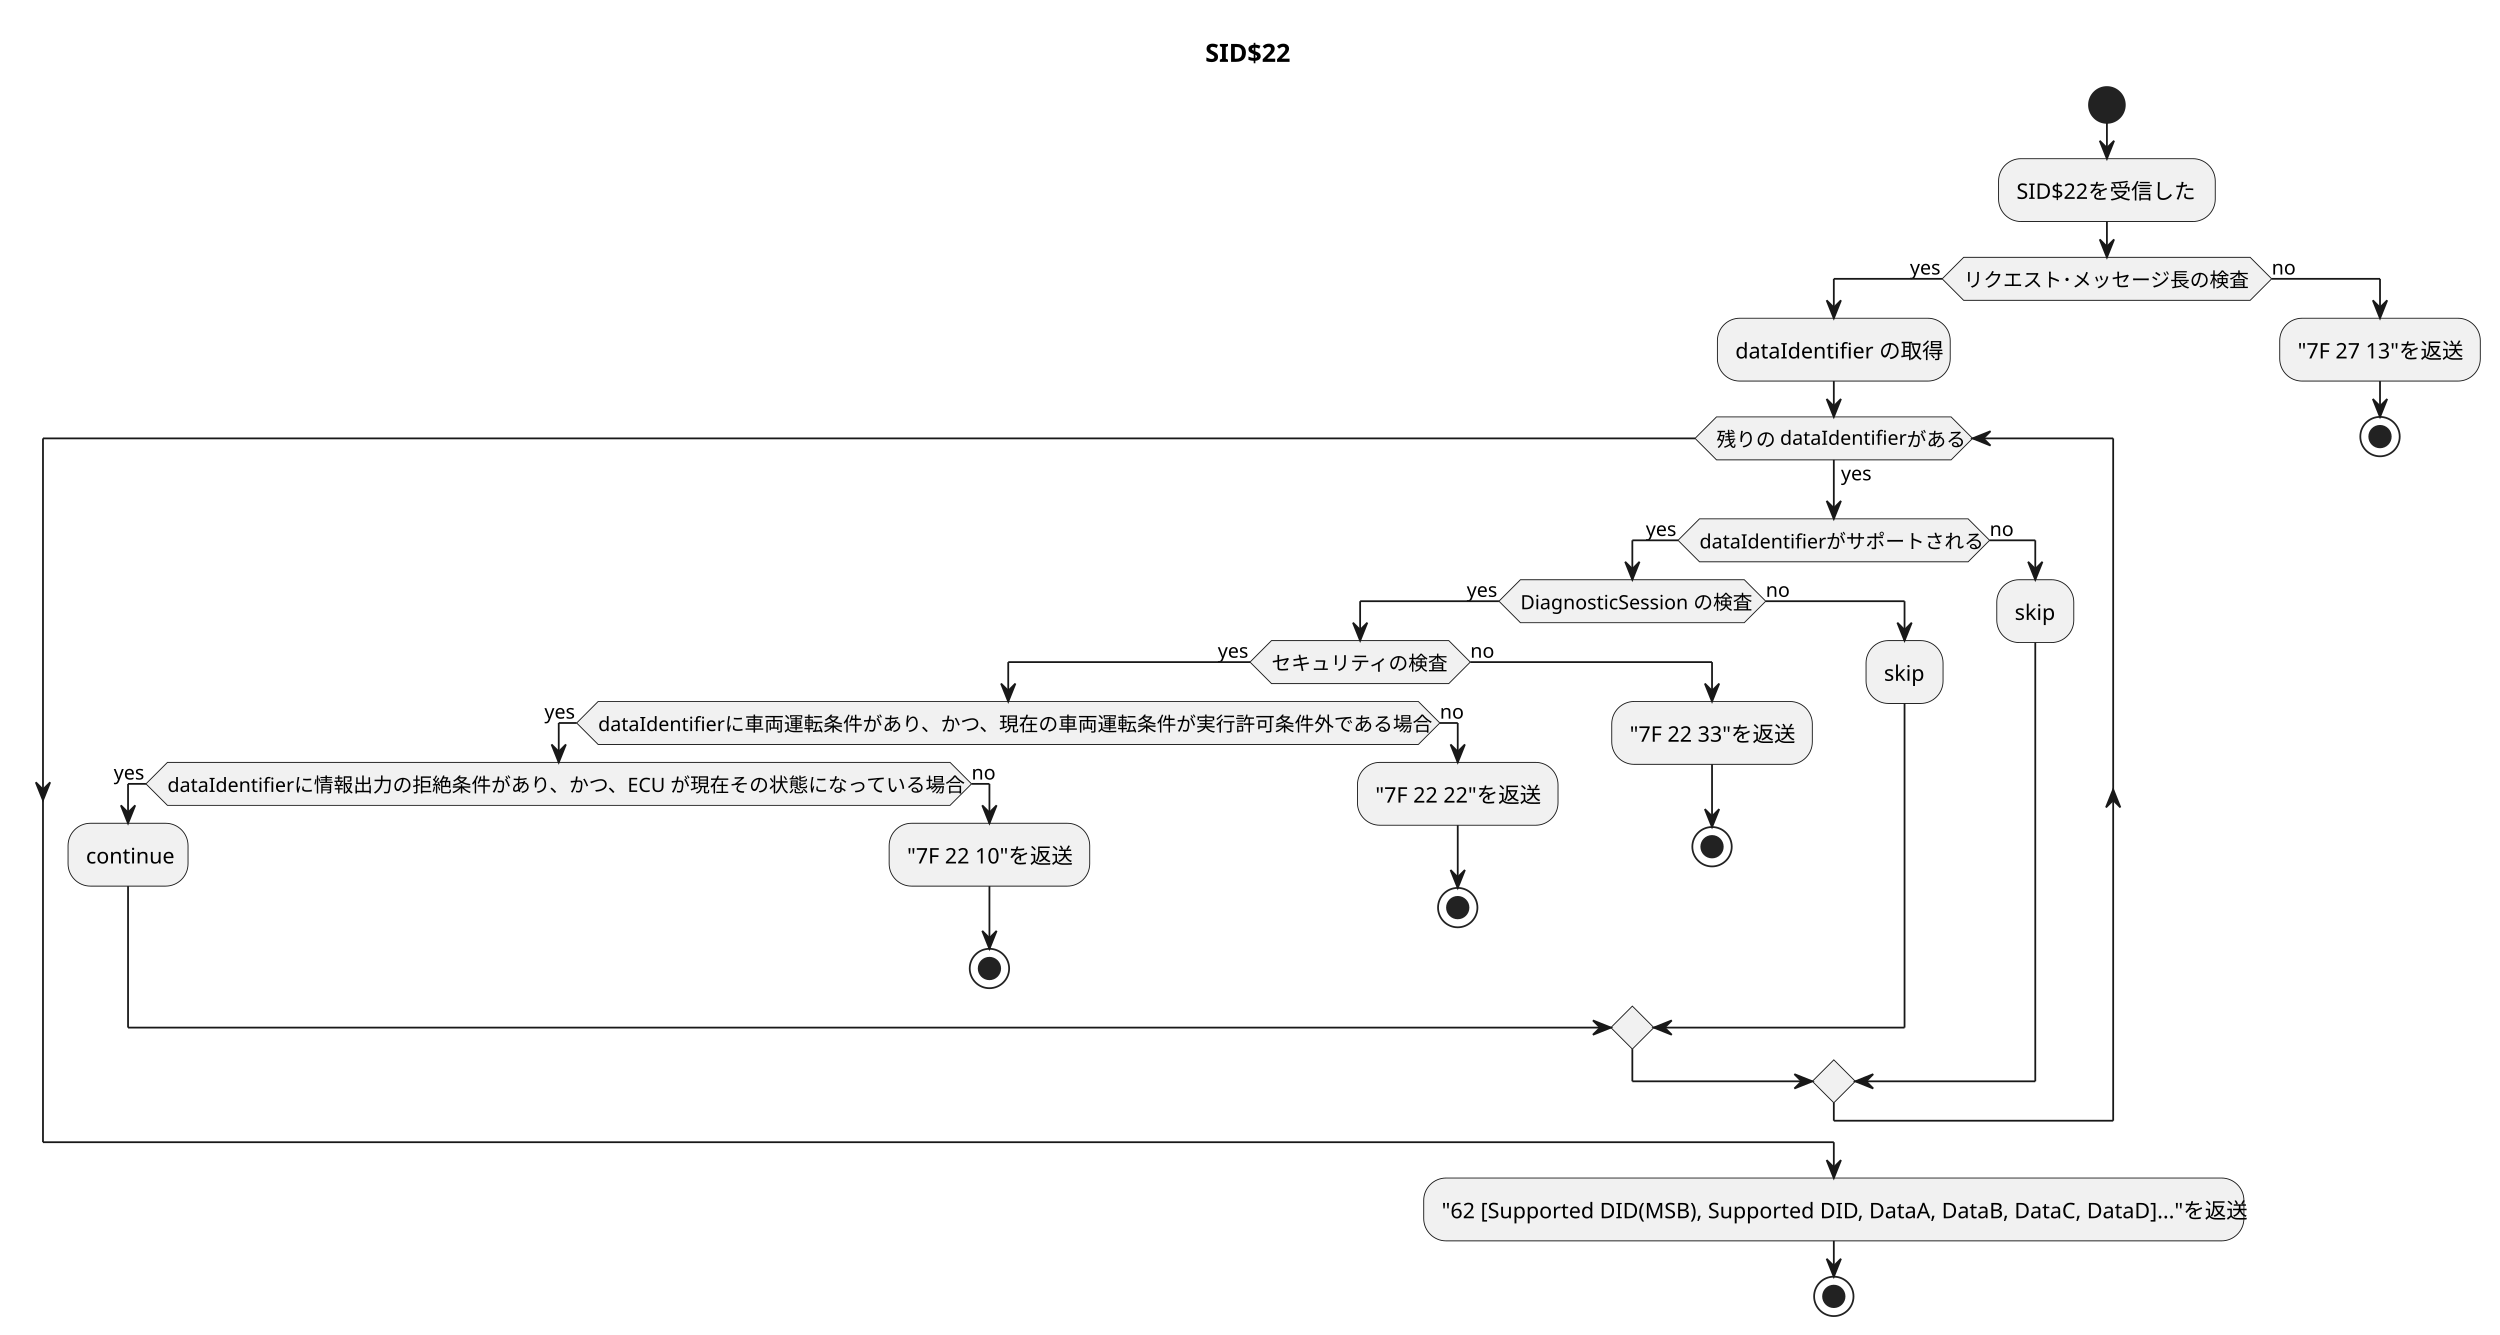
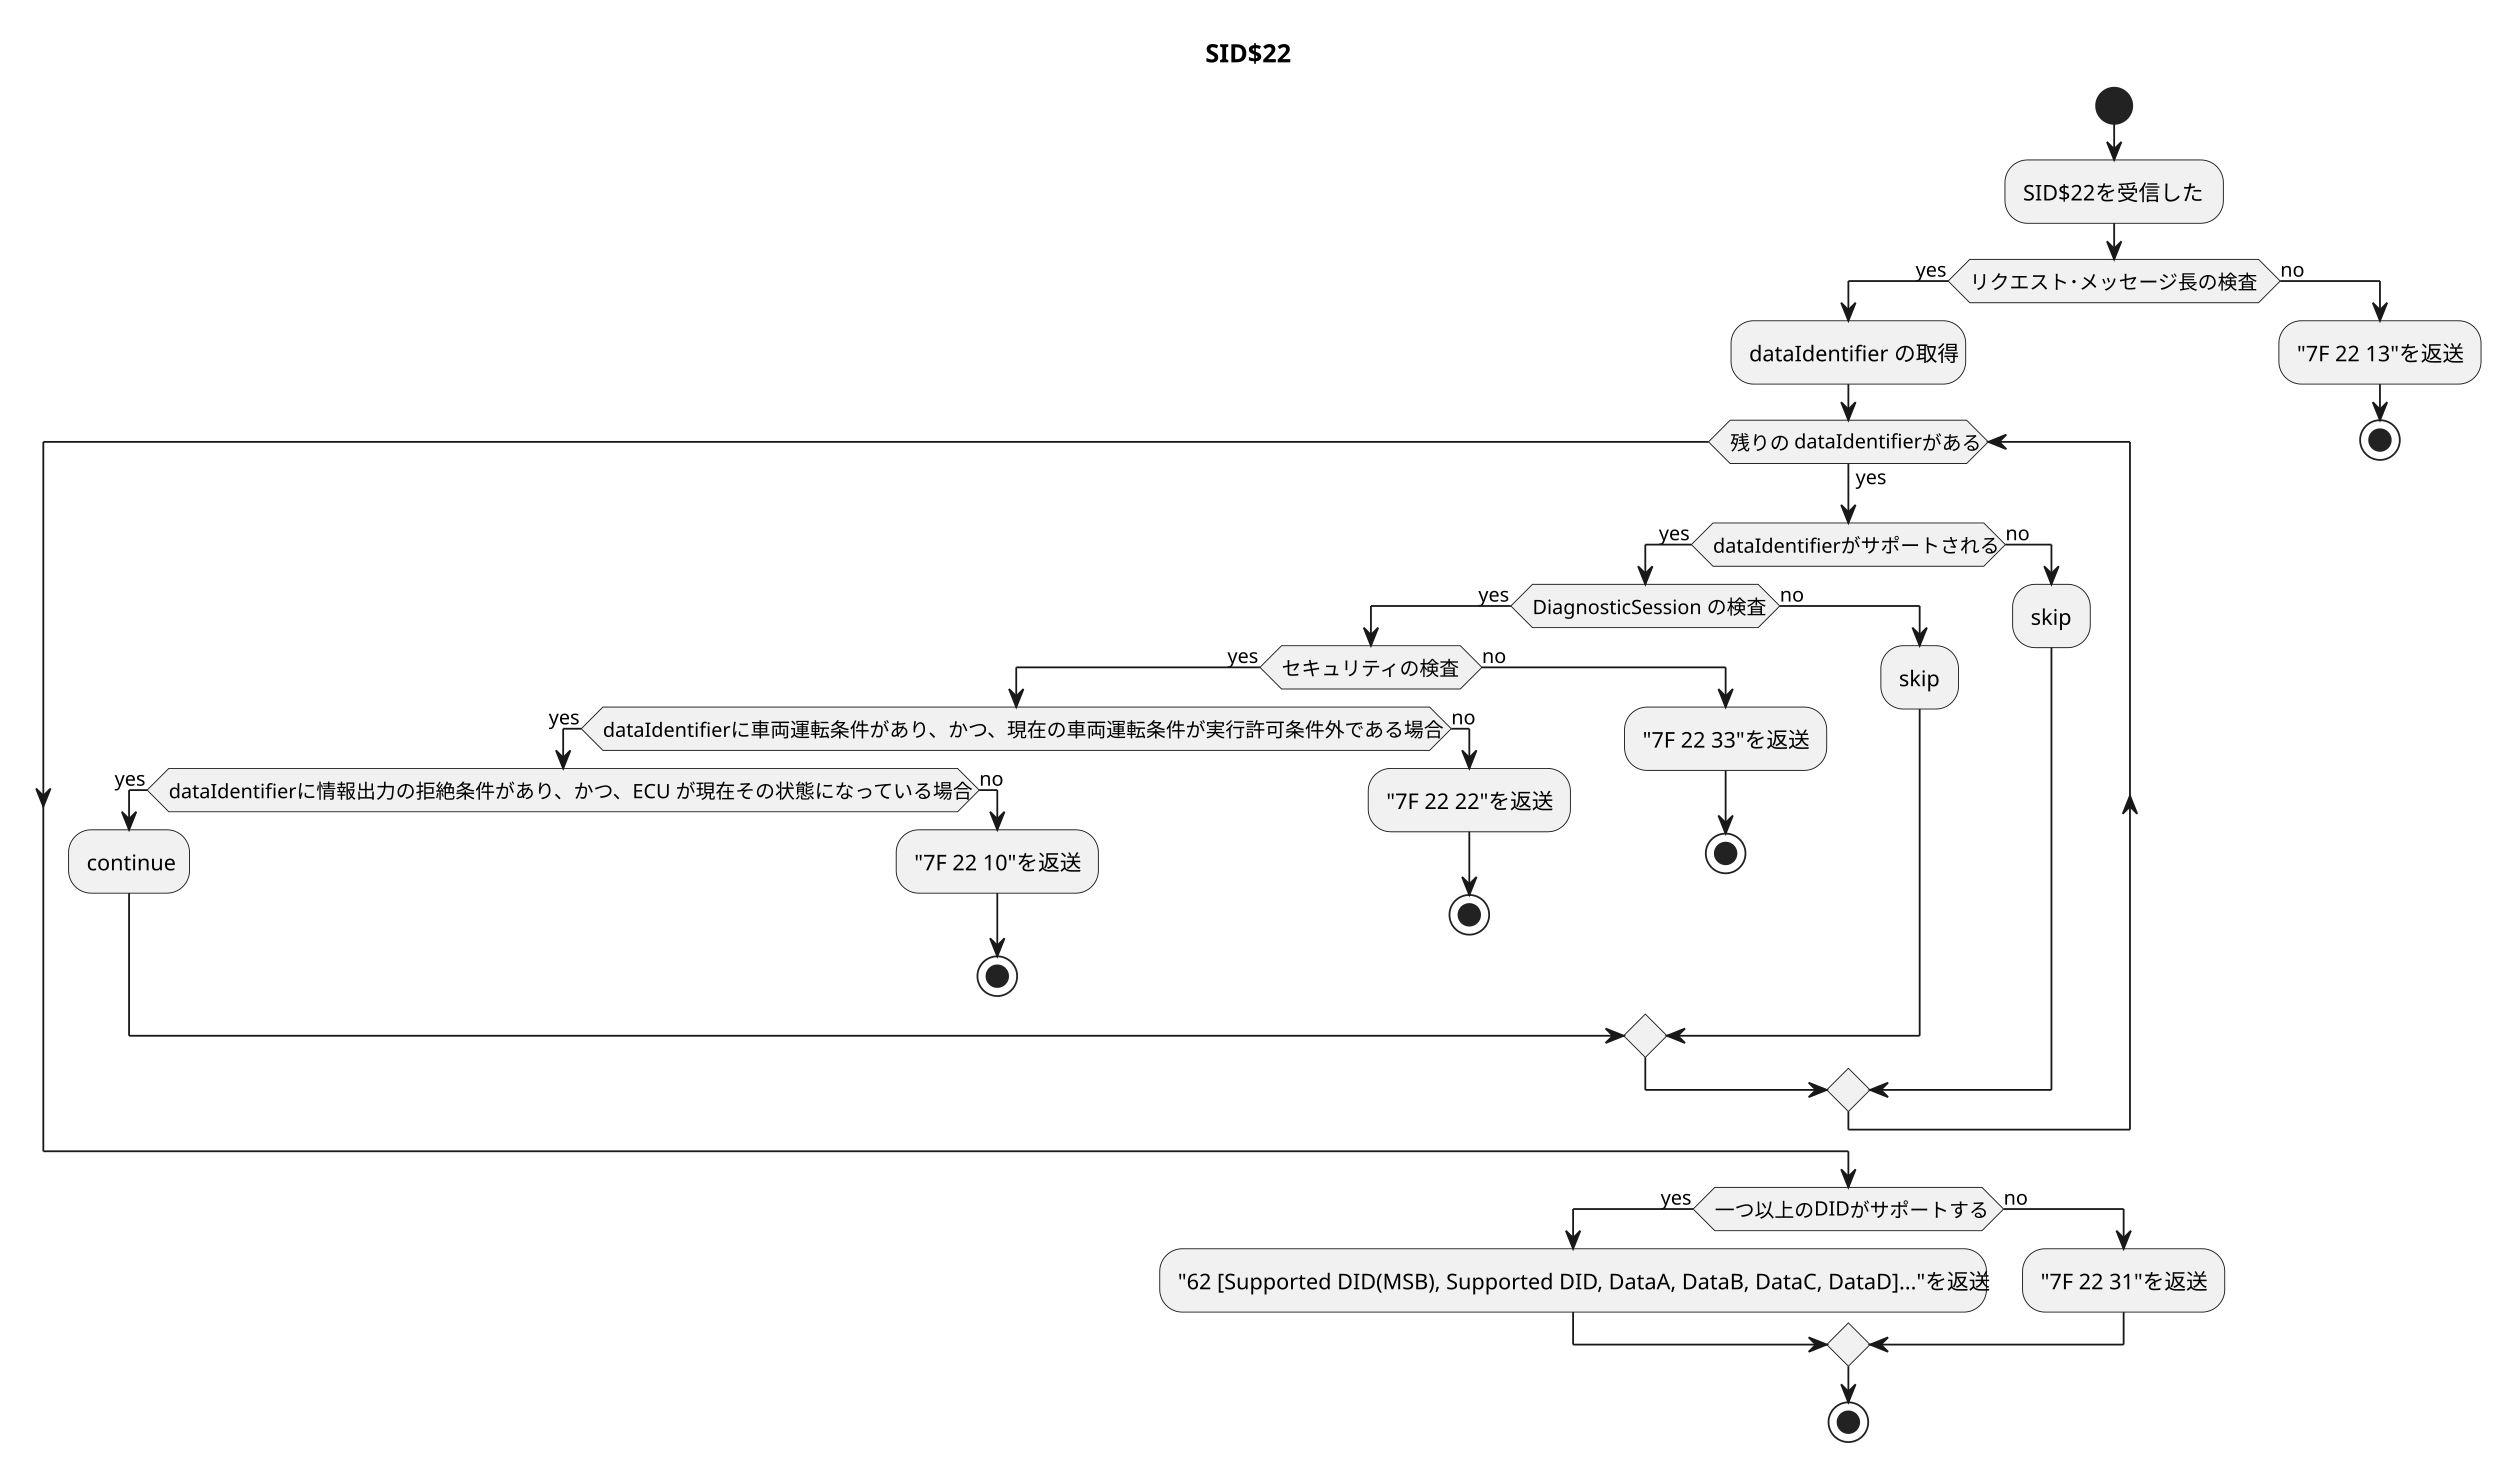
- <svg xmlns="http://www.w3.org/2000/svg" contentStyleType="text/css" height="745px" preserveAspectRatio="none" style="width:1396px;height:745px;background:#FFFFFF;" version="1.1" viewBox="0 0 1396 745" width="1396px" zoomAndPan="magnify">
+ <svg xmlns="http://www.w3.org/2000/svg" contentStyleType="text/css" height="809px" preserveAspectRatio="none" style="width:1385px;height:809px;background:#FFFFFF;" version="1.1" viewBox="0 0 1385 809" width="1385px" zoomAndPan="magnify">
  <defs />
  <g>
-     <text fill="#000000" font-family="sans-serif" font-size="14" font-weight="bold" lengthAdjust="spacing" textLength="47" x="673" y="34.533">SID$22</text>
-     <ellipse cx="1176.5" cy="58.609" fill="#222222" rx="10" ry="10" style="stroke:#222222;stroke-width:1.0;" />
-     <rect fill="#F1F1F1" height="35.094" rx="12.5" ry="12.5" style="stroke:#181818;stroke-width:0.5;" width="121" x="1116" y="88.609" />
-     <text fill="#000000" font-family="sans-serif" font-size="12" lengthAdjust="spacing" textLength="101" x="1126" y="111.066">SID$22を受信した</text>
-     <polygon fill="#F1F1F1" points="1096.5,143.703,1256.5,143.703,1268.5,155.703,1256.5,167.703,1096.5,167.703,1084.5,155.703,1096.5,143.703" style="stroke:#181818;stroke-width:0.5;" />
-     <text fill="#000000" font-family="sans-serif" font-size="11" lengthAdjust="spacing" textLength="160" x="1096.5" y="160.204">リクエスト･メッセージ長の検査</text>
-     <text fill="#000000" font-family="sans-serif" font-size="11" lengthAdjust="spacing" textLength="18" x="1066.5" y="153.286">yes</text>
-     <text fill="#000000" font-family="sans-serif" font-size="11" lengthAdjust="spacing" textLength="12" x="1268.5" y="153.286">no</text>
+     <text fill="#000000" font-family="sans-serif" font-size="14" font-weight="bold" lengthAdjust="spacing" textLength="47" x="667.75" y="34.533">SID$22</text>
+     <ellipse cx="1171.25" cy="58.609" fill="#222222" rx="10" ry="10" style="stroke:#222222;stroke-width:1.0;" />
+     <rect fill="#F1F1F1" height="35.094" rx="12.5" ry="12.5" style="stroke:#181818;stroke-width:0.5;" width="121" x="1110.75" y="88.609" />
+     <text fill="#000000" font-family="sans-serif" font-size="12" lengthAdjust="spacing" textLength="101" x="1120.75" y="111.066">SID$22を受信した</text>
+     <polygon fill="#F1F1F1" points="1091.25,143.703,1251.25,143.703,1263.25,155.703,1251.25,167.703,1091.25,167.703,1079.25,155.703,1091.25,143.703" style="stroke:#181818;stroke-width:0.5;" />
+     <text fill="#000000" font-family="sans-serif" font-size="11" lengthAdjust="spacing" textLength="160" x="1091.25" y="160.204">リクエスト･メッセージ長の検査</text>
+     <text fill="#000000" font-family="sans-serif" font-size="11" lengthAdjust="spacing" textLength="18" x="1061.25" y="153.286">yes</text>
+     <text fill="#000000" font-family="sans-serif" font-size="11" lengthAdjust="spacing" textLength="12" x="1263.25" y="153.286">no</text>
    <rect fill="#F1F1F1" height="35.094" rx="12.5" ry="12.5" style="stroke:#181818;stroke-width:0.5;" width="130" x="959" y="177.703" />
    <text fill="#000000" font-family="sans-serif" font-size="12" lengthAdjust="spacing" textLength="110" x="969" y="200.16">dataIdentifier の取得</text>
    <polygon fill="#F1F1F1" points="949,289.716,1099,289.716,1111,301.716,1099,313.716,949,313.716,937,301.716,949,289.716" style="stroke:#181818;stroke-width:0.5;" />
    <text fill="#000000" font-family="sans-serif" font-size="11" lengthAdjust="spacing" textLength="150" x="949" y="306.217">dataIdentifierがサポートされる</text>
    <text fill="#000000" font-family="sans-serif" font-size="11" lengthAdjust="spacing" textLength="18" x="919" y="299.299">yes</text>
    <text fill="#000000" font-family="sans-serif" font-size="11" lengthAdjust="spacing" textLength="12" x="1111" y="299.299">no</text>
    <polygon fill="#F1F1F1" points="849,323.716,974,323.716,986,335.716,974,347.716,849,347.716,837,335.716,849,323.716" style="stroke:#181818;stroke-width:0.5;" />
    <text fill="#000000" font-family="sans-serif" font-size="11" lengthAdjust="spacing" textLength="125" x="849" y="340.217">DiagnosticSession の検査</text>
    <text fill="#000000" font-family="sans-serif" font-size="11" lengthAdjust="spacing" textLength="18" x="819" y="333.299">yes</text>
    <text fill="#000000" font-family="sans-serif" font-size="11" lengthAdjust="spacing" textLength="12" x="986" y="333.299">no</text>
    <polygon fill="#F1F1F1" points="710,357.716,809,357.716,821,369.716,809,381.716,710,381.716,698,369.716,710,357.716" style="stroke:#181818;stroke-width:0.5;" />
    <text fill="#000000" font-family="sans-serif" font-size="11" lengthAdjust="spacing" textLength="99" x="710" y="374.217">セキュリティの検査</text>
    <text fill="#000000" font-family="sans-serif" font-size="11" lengthAdjust="spacing" textLength="18" x="680" y="367.299">yes</text>
    <text fill="#000000" font-family="sans-serif" font-size="11" lengthAdjust="spacing" textLength="12" x="821" y="367.299">no</text>
    <polygon fill="#F1F1F1" points="334,391.716,792,391.716,804,403.716,792,415.716,334,415.716,322,403.716,334,391.716" style="stroke:#181818;stroke-width:0.5;" />
    <text fill="#000000" font-family="sans-serif" font-size="11" lengthAdjust="spacing" textLength="458" x="334" y="408.217">dataIdentifierに車両運転条件があり、かつ、現在の車両運転条件が実行許可条件外である場合</text>
    <text fill="#000000" font-family="sans-serif" font-size="11" lengthAdjust="spacing" textLength="18" x="304" y="401.299">yes</text>
    <text fill="#000000" font-family="sans-serif" font-size="11" lengthAdjust="spacing" textLength="12" x="804" y="401.299">no</text>
    <polygon fill="#F1F1F1" points="93.5,425.716,530.5,425.716,542.5,437.716,530.5,449.716,93.5,449.716,81.5,437.716,93.5,425.716" style="stroke:#181818;stroke-width:0.5;" />
    <text fill="#000000" font-family="sans-serif" font-size="11" lengthAdjust="spacing" textLength="437" x="93.5" y="442.217">dataIdentifierに情報出力の拒絶条件があり、かつ、ECU が現在その状態になっている場合</text>
    <text fill="#000000" font-family="sans-serif" font-size="11" lengthAdjust="spacing" textLength="18" x="63.5" y="435.299">yes</text>
    <text fill="#000000" font-family="sans-serif" font-size="11" lengthAdjust="spacing" textLength="12" x="542.5" y="435.299">no</text>
    <rect fill="#F1F1F1" height="35.094" rx="12.5" ry="12.5" style="stroke:#181818;stroke-width:0.5;" width="67" x="38" y="459.716" />
    <text fill="#000000" font-family="sans-serif" font-size="12" lengthAdjust="spacing" textLength="47" x="48" y="482.173">continue</text>
    <rect fill="#F1F1F1" height="35.094" rx="12.5" ry="12.5" style="stroke:#181818;stroke-width:0.5;" width="112" x="496.5" y="459.716" />
    <text fill="#000000" font-family="sans-serif" font-size="12" lengthAdjust="spacing" textLength="92" x="506.5" y="482.173">"7F 22 10"を返送</text>
    <ellipse cx="552.5" cy="540.81" fill="none" rx="11" ry="11" style="stroke:#222222;stroke-width:1.0;" />
    <ellipse cx="552.5" cy="540.81" fill="#222222" rx="6" ry="6" style="stroke:#222222;stroke-width:1.0;" />
    <rect fill="#F1F1F1" height="35.094" rx="12.5" ry="12.5" style="stroke:#181818;stroke-width:0.5;" width="112" x="758" y="425.716" />
    <text fill="#000000" font-family="sans-serif" font-size="12" lengthAdjust="spacing" textLength="92" x="768" y="448.173">"7F 22 22"を返送</text>
    <ellipse cx="814" cy="506.81" fill="none" rx="11" ry="11" style="stroke:#222222;stroke-width:1.0;" />
    <ellipse cx="814" cy="506.81" fill="#222222" rx="6" ry="6" style="stroke:#222222;stroke-width:1.0;" />
    <rect fill="#F1F1F1" height="35.094" rx="12.5" ry="12.5" style="stroke:#181818;stroke-width:0.5;" width="112" x="900" y="391.716" />
    <text fill="#000000" font-family="sans-serif" font-size="12" lengthAdjust="spacing" textLength="92" x="910" y="414.173">"7F 22 33"を返送</text>
    <ellipse cx="956" cy="472.81" fill="none" rx="11" ry="11" style="stroke:#222222;stroke-width:1.0;" />
    <ellipse cx="956" cy="472.81" fill="#222222" rx="6" ry="6" style="stroke:#222222;stroke-width:1.0;" />
    <rect fill="#F1F1F1" height="35.094" rx="12.5" ry="12.5" style="stroke:#181818;stroke-width:0.5;" width="43" x="1042" y="357.716" />
    <text fill="#000000" font-family="sans-serif" font-size="12" lengthAdjust="spacing" textLength="23" x="1052" y="380.173">skip</text>
    <polygon fill="#F1F1F1" points="911.5,561.81,923.5,573.81,911.5,585.81,899.5,573.81,911.5,561.81" style="stroke:#181818;stroke-width:0.5;" />
    <rect fill="#F1F1F1" height="35.094" rx="12.5" ry="12.5" style="stroke:#181818;stroke-width:0.5;" width="43" x="1115" y="323.716" />
    <text fill="#000000" font-family="sans-serif" font-size="12" lengthAdjust="spacing" textLength="23" x="1125" y="346.173">skip</text>
    <polygon fill="#F1F1F1" points="1024,591.81,1036,603.81,1024,615.81,1012,603.81,1024,591.81" style="stroke:#181818;stroke-width:0.5;" />
    <polygon fill="#F1F1F1" points="958.5,232.797,1089.5,232.797,1101.5,244.797,1089.5,256.797,958.5,256.797,946.5,244.797,958.5,232.797" style="stroke:#181818;stroke-width:0.5;" />
    <text fill="#000000" font-family="sans-serif" font-size="11" lengthAdjust="spacing" textLength="18" x="1028" y="268.216">yes</text>
    <text fill="#000000" font-family="sans-serif" font-size="11" lengthAdjust="spacing" textLength="131" x="958.5" y="249.298">残りの dataIdentifierがある</text>
-     <rect fill="#F1F1F1" height="35.094" rx="12.5" ry="12.5" style="stroke:#181818;stroke-width:0.5;" width="458" x="795" y="657.81" />
-     <text fill="#000000" font-family="sans-serif" font-size="12" lengthAdjust="spacing" textLength="438" x="805" y="680.267">"62 [Supported DID(MSB), Supported DID, DataA, DataB, DataC, DataD]..."を返送</text>
-     <ellipse cx="1024" cy="723.903" fill="none" rx="11" ry="11" style="stroke:#222222;stroke-width:1.0;" />
-     <ellipse cx="1024" cy="723.903" fill="#222222" rx="6" ry="6" style="stroke:#222222;stroke-width:1.0;" />
-     <rect fill="#F1F1F1" height="35.094" rx="12.5" ry="12.5" style="stroke:#181818;stroke-width:0.5;" width="112" x="1273" y="177.703" />
-     <text fill="#000000" font-family="sans-serif" font-size="12" lengthAdjust="spacing" textLength="92" x="1283" y="200.16">"7F 27 13"を返送</text>
-     <ellipse cx="1329" cy="243.797" fill="none" rx="11" ry="11" style="stroke:#222222;stroke-width:1.0;" />
-     <ellipse cx="1329" cy="243.797" fill="#222222" rx="6" ry="6" style="stroke:#222222;stroke-width:1.0;" />
-     <line style="stroke:#181818;stroke-width:1.0;" x1="1176.5" x2="1176.5" y1="68.609" y2="88.609" />
-     <polygon fill="#181818" points="1172.5,78.609,1176.5,88.609,1180.5,78.609,1176.5,82.609" style="stroke:#181818;stroke-width:1.0;" />
+     <polygon fill="#F1F1F1" points="950,657.81,1098,657.81,1110,669.81,1098,681.81,950,681.81,938,669.81,950,657.81" style="stroke:#181818;stroke-width:0.5;" />
+     <text fill="#000000" font-family="sans-serif" font-size="11" lengthAdjust="spacing" textLength="148" x="950" y="674.311">一つ以上のDIDがサポートする</text>
+     <text fill="#000000" font-family="sans-serif" font-size="11" lengthAdjust="spacing" textLength="18" x="920" y="667.393">yes</text>
+     <text fill="#000000" font-family="sans-serif" font-size="11" lengthAdjust="spacing" textLength="12" x="1110" y="667.393">no</text>
+     <rect fill="#F1F1F1" height="35.094" rx="12.5" ry="12.5" style="stroke:#181818;stroke-width:0.5;" width="458" x="642.5" y="691.81" />
+     <text fill="#000000" font-family="sans-serif" font-size="12" lengthAdjust="spacing" textLength="438" x="652.5" y="714.267">"62 [Supported DID(MSB), Supported DID, DataA, DataB, DataC, DataD]..."を返送</text>
+     <rect fill="#F1F1F1" height="35.094" rx="12.5" ry="12.5" style="stroke:#181818;stroke-width:0.5;" width="112" x="1120.5" y="691.81" />
+     <text fill="#000000" font-family="sans-serif" font-size="12" lengthAdjust="spacing" textLength="92" x="1130.5" y="714.267">"7F 22 31"を返送</text>
+     <polygon fill="#F1F1F1" points="1024,732.903,1036,744.903,1024,756.903,1012,744.903,1024,732.903" style="stroke:#181818;stroke-width:0.5;" />
+     <ellipse cx="1024" cy="787.903" fill="none" rx="11" ry="11" style="stroke:#222222;stroke-width:1.0;" />
+     <ellipse cx="1024" cy="787.903" fill="#222222" rx="6" ry="6" style="stroke:#222222;stroke-width:1.0;" />
+     <rect fill="#F1F1F1" height="35.094" rx="12.5" ry="12.5" style="stroke:#181818;stroke-width:0.5;" width="112" x="1262.5" y="177.703" />
+     <text fill="#000000" font-family="sans-serif" font-size="12" lengthAdjust="spacing" textLength="92" x="1272.5" y="200.16">"7F 22 13"を返送</text>
+     <ellipse cx="1318.5" cy="243.797" fill="none" rx="11" ry="11" style="stroke:#222222;stroke-width:1.0;" />
+     <ellipse cx="1318.5" cy="243.797" fill="#222222" rx="6" ry="6" style="stroke:#222222;stroke-width:1.0;" />
+     <line style="stroke:#181818;stroke-width:1.0;" x1="1171.25" x2="1171.25" y1="68.609" y2="88.609" />
+     <polygon fill="#181818" points="1167.25,78.609,1171.25,88.609,1175.25,78.609,1171.25,82.609" style="stroke:#181818;stroke-width:1.0;" />
    <line style="stroke:#181818;stroke-width:1.0;" x1="552.5" x2="552.5" y1="494.81" y2="529.81" />
    <polygon fill="#181818" points="548.5,519.81,552.5,529.81,556.5,519.81,552.5,523.81" style="stroke:#181818;stroke-width:1.0;" />
    <line style="stroke:#181818;stroke-width:1.0;" x1="81.5" x2="71.5" y1="437.716" y2="437.716" />
    <line style="stroke:#181818;stroke-width:1.0;" x1="71.5" x2="71.5" y1="437.716" y2="459.716" />
    <polygon fill="#181818" points="67.5,449.716,71.5,459.716,75.5,449.716,71.5,453.716" style="stroke:#181818;stroke-width:1.0;" />
    <line style="stroke:#181818;stroke-width:1.0;" x1="542.5" x2="552.5" y1="437.716" y2="437.716" />
    <line style="stroke:#181818;stroke-width:1.0;" x1="552.5" x2="552.5" y1="437.716" y2="459.716" />
    <polygon fill="#181818" points="548.5,449.716,552.5,459.716,556.5,449.716,552.5,453.716" style="stroke:#181818;stroke-width:1.0;" />
    <line style="stroke:#181818;stroke-width:1.0;" x1="71.5" x2="71.5" y1="494.81" y2="573.81" />
    <line style="stroke:#181818;stroke-width:1.0;" x1="71.5" x2="899.5" y1="573.81" y2="573.81" />
    <polygon fill="#181818" points="889.5,569.81,899.5,573.81,889.5,577.81,893.5,573.81" style="stroke:#181818;stroke-width:1.0;" />
    <line style="stroke:#181818;stroke-width:1.0;" x1="814" x2="814" y1="460.81" y2="495.81" />
    <polygon fill="#181818" points="810,485.81,814,495.81,818,485.81,814,489.81" style="stroke:#181818;stroke-width:1.0;" />
    <line style="stroke:#181818;stroke-width:1.0;" x1="322" x2="312" y1="403.716" y2="403.716" />
    <line style="stroke:#181818;stroke-width:1.0;" x1="312" x2="312" y1="403.716" y2="425.716" />
    <polygon fill="#181818" points="308,415.716,312,425.716,316,415.716,312,419.716" style="stroke:#181818;stroke-width:1.0;" />
    <line style="stroke:#181818;stroke-width:1.0;" x1="804" x2="814" y1="403.716" y2="403.716" />
    <line style="stroke:#181818;stroke-width:1.0;" x1="814" x2="814" y1="403.716" y2="425.716" />
    <polygon fill="#181818" points="810,415.716,814,425.716,818,415.716,814,419.716" style="stroke:#181818;stroke-width:1.0;" />
    <line style="stroke:#181818;stroke-width:1.0;" x1="956" x2="956" y1="426.81" y2="461.81" />
    <polygon fill="#181818" points="952,451.81,956,461.81,960,451.81,956,455.81" style="stroke:#181818;stroke-width:1.0;" />
    <line style="stroke:#181818;stroke-width:1.0;" x1="698" x2="563" y1="369.716" y2="369.716" />
    <line style="stroke:#181818;stroke-width:1.0;" x1="563" x2="563" y1="369.716" y2="391.716" />
    <polygon fill="#181818" points="559,381.716,563,391.716,567,381.716,563,385.716" style="stroke:#181818;stroke-width:1.0;" />
    <line style="stroke:#181818;stroke-width:1.0;" x1="821" x2="956" y1="369.716" y2="369.716" />
    <line style="stroke:#181818;stroke-width:1.0;" x1="956" x2="956" y1="369.716" y2="391.716" />
    <polygon fill="#181818" points="952,381.716,956,391.716,960,381.716,956,385.716" style="stroke:#181818;stroke-width:1.0;" />
    <line style="stroke:#181818;stroke-width:1.0;" x1="837" x2="759.5" y1="335.716" y2="335.716" />
    <line style="stroke:#181818;stroke-width:1.0;" x1="759.5" x2="759.5" y1="335.716" y2="357.716" />
    <polygon fill="#181818" points="755.5,347.716,759.5,357.716,763.5,347.716,759.5,351.716" style="stroke:#181818;stroke-width:1.0;" />
    <line style="stroke:#181818;stroke-width:1.0;" x1="986" x2="1063.5" y1="335.716" y2="335.716" />
    <line style="stroke:#181818;stroke-width:1.0;" x1="1063.5" x2="1063.5" y1="335.716" y2="357.716" />
    <polygon fill="#181818" points="1059.5,347.716,1063.5,357.716,1067.5,347.716,1063.5,351.716" style="stroke:#181818;stroke-width:1.0;" />
    <line style="stroke:#181818;stroke-width:1.0;" x1="1063.5" x2="1063.5" y1="392.81" y2="573.81" />
    <line style="stroke:#181818;stroke-width:1.0;" x1="1063.5" x2="923.5" y1="573.81" y2="573.81" />
    <polygon fill="#181818" points="933.5,569.81,923.5,573.81,933.5,577.81,929.5,573.81" style="stroke:#181818;stroke-width:1.0;" />
    <line style="stroke:#181818;stroke-width:1.0;" x1="937" x2="911.5" y1="301.716" y2="301.716" />
    <line style="stroke:#181818;stroke-width:1.0;" x1="911.5" x2="911.5" y1="301.716" y2="323.716" />
    <polygon fill="#181818" points="907.5,313.716,911.5,323.716,915.5,313.716,911.5,317.716" style="stroke:#181818;stroke-width:1.0;" />
    <line style="stroke:#181818;stroke-width:1.0;" x1="1111" x2="1136.5" y1="301.716" y2="301.716" />
    <line style="stroke:#181818;stroke-width:1.0;" x1="1136.5" x2="1136.5" y1="301.716" y2="323.716" />
    <polygon fill="#181818" points="1132.5,313.716,1136.5,323.716,1140.5,313.716,1136.5,317.716" style="stroke:#181818;stroke-width:1.0;" />
    <line style="stroke:#181818;stroke-width:1.0;" x1="911.5" x2="911.5" y1="585.81" y2="603.81" />
    <line style="stroke:#181818;stroke-width:1.0;" x1="911.5" x2="1012" y1="603.81" y2="603.81" />
    <polygon fill="#181818" points="1002,599.81,1012,603.81,1002,607.81,1006,603.81" style="stroke:#181818;stroke-width:1.0;" />
    <line style="stroke:#181818;stroke-width:1.0;" x1="1136.5" x2="1136.5" y1="358.81" y2="603.81" />
    <line style="stroke:#181818;stroke-width:1.0;" x1="1136.5" x2="1036" y1="603.81" y2="603.81" />
    <polygon fill="#181818" points="1046,599.81,1036,603.81,1046,607.81,1042,603.81" style="stroke:#181818;stroke-width:1.0;" />
    <line style="stroke:#181818;stroke-width:1.0;" x1="1024" x2="1024" y1="256.797" y2="289.716" />
    <polygon fill="#181818" points="1020,279.716,1024,289.716,1028,279.716,1024,283.716" style="stroke:#181818;stroke-width:1.0;" />
    <line style="stroke:#181818;stroke-width:1.0;" x1="1024" x2="1024" y1="615.81" y2="625.81" />
    <line style="stroke:#181818;stroke-width:1.0;" x1="1024" x2="1180" y1="625.81" y2="625.81" />
    <polygon fill="#181818" points="1176,450.845,1180,440.845,1184,450.845,1180,446.845" style="stroke:#181818;stroke-width:1.0;" />
    <line style="stroke:#181818;stroke-width:1.0;" x1="1180" x2="1180" y1="244.797" y2="625.81" />
    <line style="stroke:#181818;stroke-width:1.0;" x1="1180" x2="1101.5" y1="244.797" y2="244.797" />
    <polygon fill="#181818" points="1111.5,240.797,1101.5,244.797,1111.5,248.797,1107.5,244.797" style="stroke:#181818;stroke-width:1.0;" />
    <line style="stroke:#181818;stroke-width:1.0;" x1="946.5" x2="24" y1="244.797" y2="244.797" />
    <polygon fill="#181818" points="20,436.845,24,446.845,28,436.845,24,440.845" style="stroke:#181818;stroke-width:1.0;" />
    <line style="stroke:#181818;stroke-width:1.0;" x1="24" x2="24" y1="244.797" y2="637.81" />
    <line style="stroke:#181818;stroke-width:1.0;" x1="24" x2="1024" y1="637.81" y2="637.81" />
    <line style="stroke:#181818;stroke-width:1.0;" x1="1024" x2="1024" y1="637.81" y2="657.81" />
    <polygon fill="#181818" points="1020,647.81,1024,657.81,1028,647.81,1024,651.81" style="stroke:#181818;stroke-width:1.0;" />
    <line style="stroke:#181818;stroke-width:1.0;" x1="1024" x2="1024" y1="212.797" y2="232.797" />
    <polygon fill="#181818" points="1020,222.797,1024,232.797,1028,222.797,1024,226.797" style="stroke:#181818;stroke-width:1.0;" />
-     <line style="stroke:#181818;stroke-width:1.0;" x1="1024" x2="1024" y1="692.903" y2="712.903" />
-     <polygon fill="#181818" points="1020,702.903,1024,712.903,1028,702.903,1024,706.903" style="stroke:#181818;stroke-width:1.0;" />
-     <line style="stroke:#181818;stroke-width:1.0;" x1="1329" x2="1329" y1="212.797" y2="232.797" />
-     <polygon fill="#181818" points="1325,222.797,1329,232.797,1333,222.797,1329,226.797" style="stroke:#181818;stroke-width:1.0;" />
-     <line style="stroke:#181818;stroke-width:1.0;" x1="1084.5" x2="1024" y1="155.703" y2="155.703" />
+     <line style="stroke:#181818;stroke-width:1.0;" x1="938" x2="871.5" y1="669.81" y2="669.81" />
+     <line style="stroke:#181818;stroke-width:1.0;" x1="871.5" x2="871.5" y1="669.81" y2="691.81" />
+     <polygon fill="#181818" points="867.5,681.81,871.5,691.81,875.5,681.81,871.5,685.81" style="stroke:#181818;stroke-width:1.0;" />
+     <line style="stroke:#181818;stroke-width:1.0;" x1="1110" x2="1176.5" y1="669.81" y2="669.81" />
+     <line style="stroke:#181818;stroke-width:1.0;" x1="1176.5" x2="1176.5" y1="669.81" y2="691.81" />
+     <polygon fill="#181818" points="1172.5,681.81,1176.5,691.81,1180.5,681.81,1176.5,685.81" style="stroke:#181818;stroke-width:1.0;" />
+     <line style="stroke:#181818;stroke-width:1.0;" x1="871.5" x2="871.5" y1="726.903" y2="744.903" />
+     <line style="stroke:#181818;stroke-width:1.0;" x1="871.5" x2="1012" y1="744.903" y2="744.903" />
+     <polygon fill="#181818" points="1002,740.903,1012,744.903,1002,748.903,1006,744.903" style="stroke:#181818;stroke-width:1.0;" />
+     <line style="stroke:#181818;stroke-width:1.0;" x1="1176.5" x2="1176.5" y1="726.903" y2="744.903" />
+     <line style="stroke:#181818;stroke-width:1.0;" x1="1176.5" x2="1036" y1="744.903" y2="744.903" />
+     <polygon fill="#181818" points="1046,740.903,1036,744.903,1046,748.903,1042,744.903" style="stroke:#181818;stroke-width:1.0;" />
+     <line style="stroke:#181818;stroke-width:1.0;" x1="1024" x2="1024" y1="756.903" y2="776.903" />
+     <polygon fill="#181818" points="1020,766.903,1024,776.903,1028,766.903,1024,770.903" style="stroke:#181818;stroke-width:1.0;" />
+     <line style="stroke:#181818;stroke-width:1.0;" x1="1318.5" x2="1318.5" y1="212.797" y2="232.797" />
+     <polygon fill="#181818" points="1314.5,222.797,1318.5,232.797,1322.5,222.797,1318.5,226.797" style="stroke:#181818;stroke-width:1.0;" />
+     <line style="stroke:#181818;stroke-width:1.0;" x1="1079.25" x2="1024" y1="155.703" y2="155.703" />
    <line style="stroke:#181818;stroke-width:1.0;" x1="1024" x2="1024" y1="155.703" y2="177.703" />
    <polygon fill="#181818" points="1020,167.703,1024,177.703,1028,167.703,1024,171.703" style="stroke:#181818;stroke-width:1.0;" />
-     <line style="stroke:#181818;stroke-width:1.0;" x1="1268.5" x2="1329" y1="155.703" y2="155.703" />
-     <line style="stroke:#181818;stroke-width:1.0;" x1="1329" x2="1329" y1="155.703" y2="177.703" />
-     <polygon fill="#181818" points="1325,167.703,1329,177.703,1333,167.703,1329,171.703" style="stroke:#181818;stroke-width:1.0;" />
-     <line style="stroke:#181818;stroke-width:1.0;" x1="1176.5" x2="1176.5" y1="123.703" y2="143.703" />
-     <polygon fill="#181818" points="1172.5,133.703,1176.5,143.703,1180.5,133.703,1176.5,137.703" style="stroke:#181818;stroke-width:1.0;" />
+     <line style="stroke:#181818;stroke-width:1.0;" x1="1263.25" x2="1318.5" y1="155.703" y2="155.703" />
+     <line style="stroke:#181818;stroke-width:1.0;" x1="1318.5" x2="1318.5" y1="155.703" y2="177.703" />
+     <polygon fill="#181818" points="1314.5,167.703,1318.5,177.703,1322.5,167.703,1318.5,171.703" style="stroke:#181818;stroke-width:1.0;" />
+     <line style="stroke:#181818;stroke-width:1.0;" x1="1171.25" x2="1171.25" y1="123.703" y2="143.703" />
+     <polygon fill="#181818" points="1167.25,133.703,1171.25,143.703,1175.25,133.703,1171.25,137.703" style="stroke:#181818;stroke-width:1.0;" />
  </g>
</svg>
